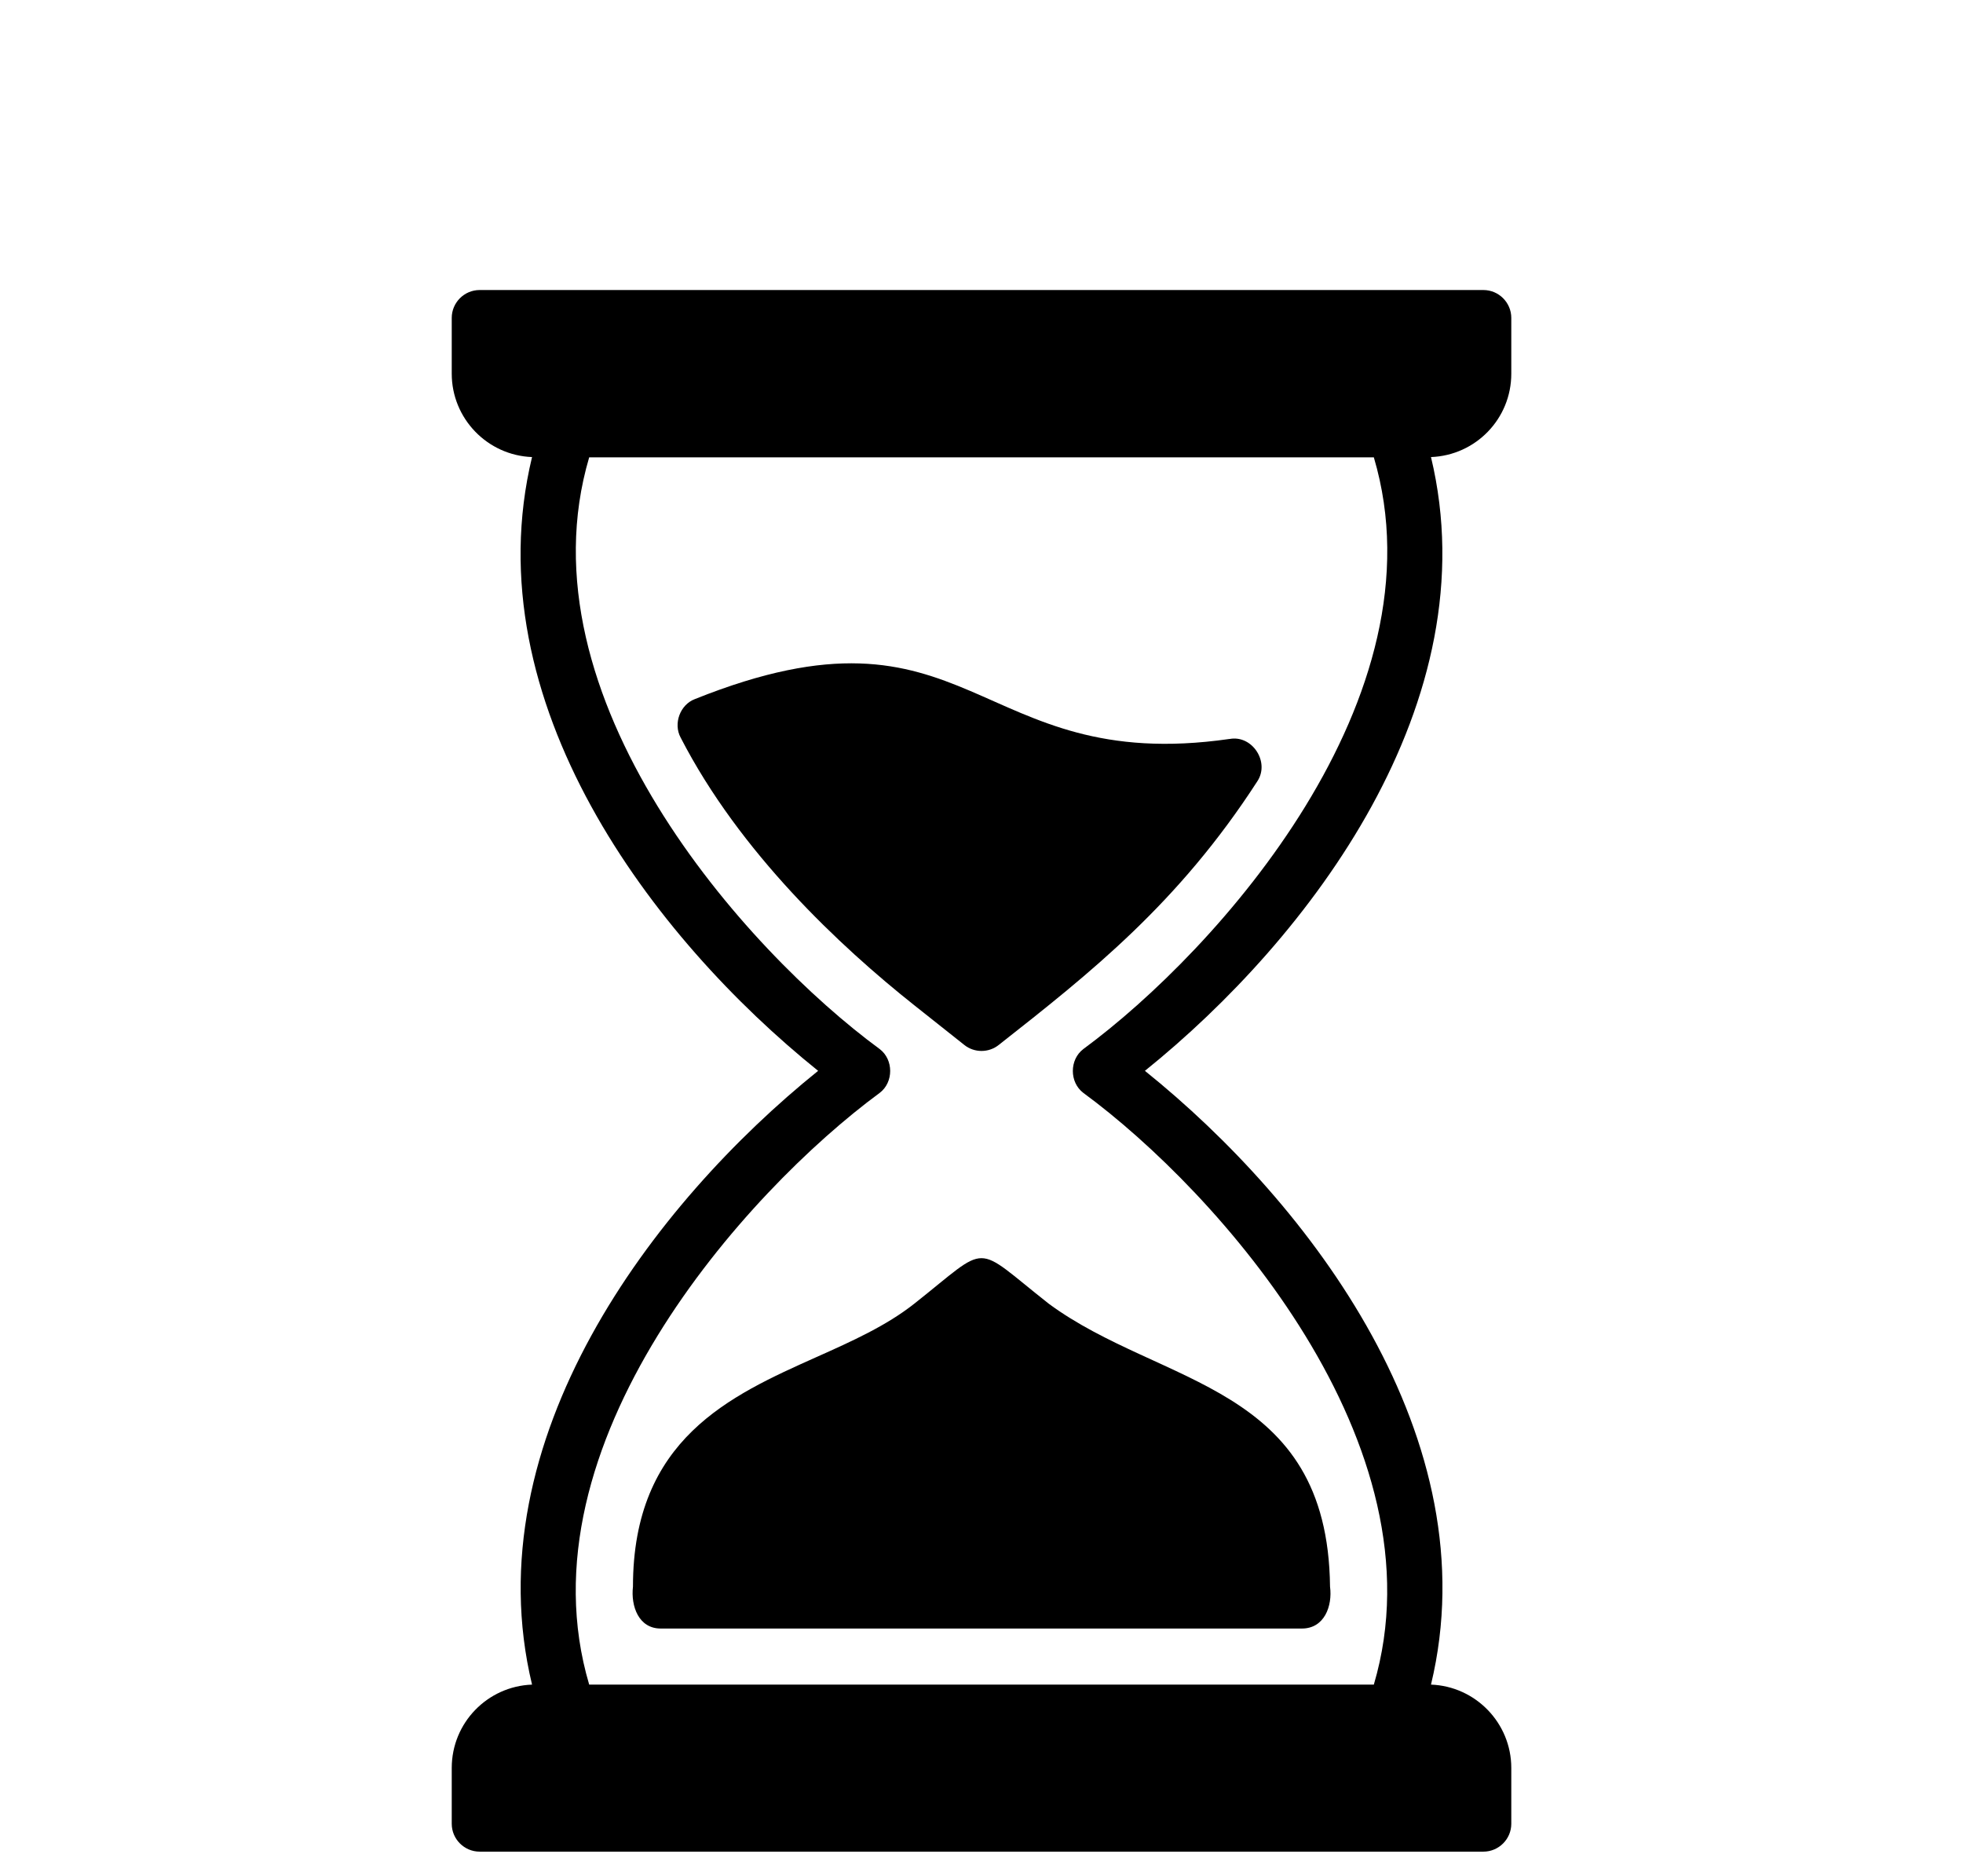
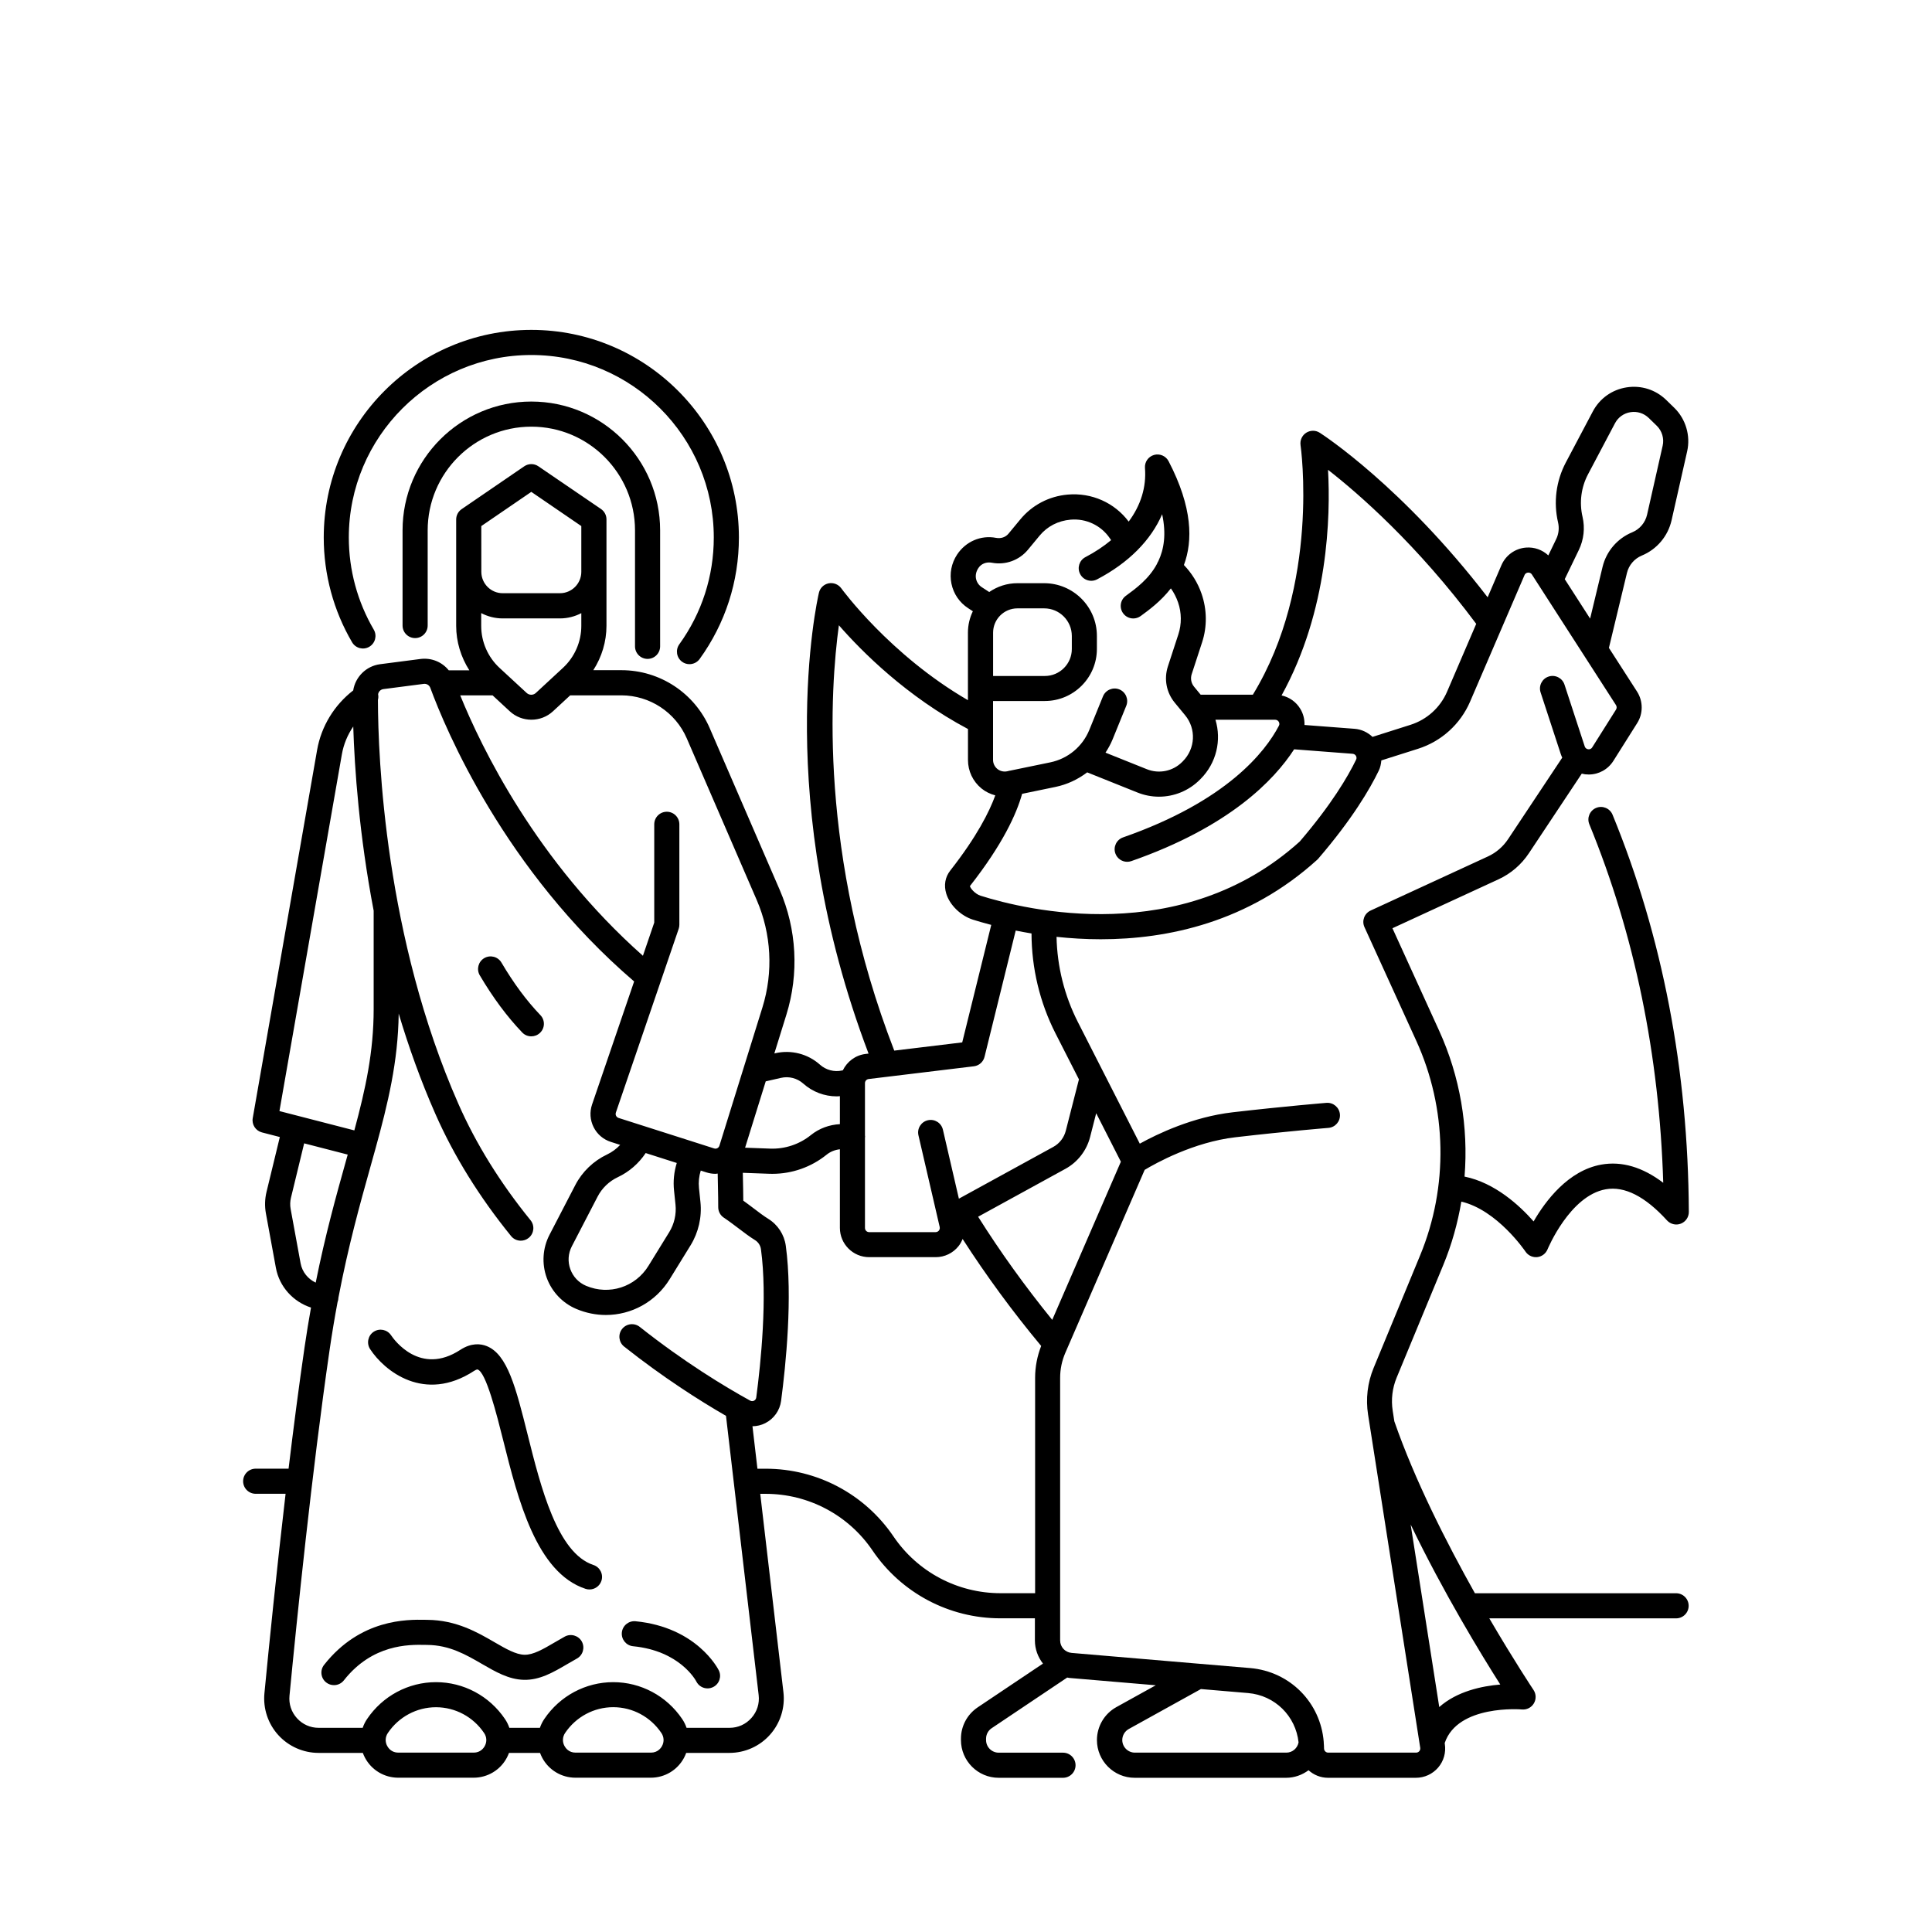
- <svg xmlns="http://www.w3.org/2000/svg" version="1.1" viewBox="-5 -10 110 105.116">
-   <path d="m79.688 10.938v-3.125c0-0.859-0.703-1.562-1.562-1.562h-56.25c-0.859 0-1.562 0.703-1.562 1.562v3.125c0 2.516 2 4.578 4.5 4.672-3.312 13.734 6.797 26.969 16.031 34.391-9.219 7.422-19.328 20.672-16.031 34.391-2.5 0.094-4.5 2.141-4.5 4.672v3.125c0 0.859 0.703 1.562 1.562 1.562h56.25c0.859 0 1.562-0.703 1.562-1.562v-3.125c0-2.516-2-4.578-4.5-4.672 3.312-13.734-6.797-26.969-16.031-34.391 9.219-7.422 19.328-20.672 16.031-34.391 2.5-0.094 4.5-2.141 4.5-4.672zm-23.984 37.844c-0.781 0.594-0.781 1.859 0 2.453 7.516 5.516 20.25 19.734 16.281 33.156h-43.969c-3.984-13.438 8.766-27.625 16.281-33.156 0.781-0.594 0.781-1.859 0-2.453-7.516-5.516-20.25-19.719-16.281-33.156h43.969c3.984 13.422-8.766 27.625-16.281 33.156z" />
-   <path d="m53.766 63.047c-4.312-3.391-3.219-3.406-7.531 0-1.562 1.234-3.469 2.094-5.5 3-4.812 2.156-10.266 4.578-10.266 12.859-0.125 1.078 0.312 2.359 1.578 2.344h35.906c1.266 0 1.719-1.266 1.578-2.344-0.125-11.406-9.453-11.203-15.766-15.859z" />
-   <path d="m63.891 31.406c-14.344 2.062-14.375-8.484-29.953-2.234-0.828 0.312-1.219 1.375-0.797 2.156 3.312 6.438 8.938 11.703 13.094 15l2.797 2.219c0.562 0.453 1.375 0.453 1.938 0 5.109-4.016 10.062-7.922 14.484-14.766 0.719-1.078-0.281-2.609-1.547-2.375z" />
+ <svg xmlns="http://www.w3.org/2000/svg" version="1.1" x="0px" y="0px" viewBox="-200 -400 4400 4400" style="enable-background:new 0 0 4000 4000;" xml:space="preserve">
+   <g>
+     <path d="M1353.5,1107.2c5.1,3.7,10.9,5.4,16.7,5.4c8.9,0,17.6-4.1,23.2-11.8c58.5-80.9,89.4-176.6,89.4-276.7   c0-260.7-212.1-472.8-472.8-472.8S537.3,563.4,537.3,824.1c0,84.1,22.3,166.6,64.6,238.7c8,13.6,25.5,18.2,39.1,10.2   s18.2-25.5,10.2-39.1c-37.1-63.4-56.8-135.9-56.8-209.8c0-229.1,186.4-415.6,415.6-415.6s415.6,186.4,415.6,415.6   c0,88-27.2,172.1-78.5,243.2C1337.9,1080.1,1340.7,1097.9,1353.5,1107.2z" />
+     <path d="M1274.8,1100.6c15.8,0,28.6-12.8,28.6-28.6V807.8c0-161.7-131.6-293.3-293.3-293.3S716.8,646,716.8,807.8v216.8   c0,15.8,12.8,28.6,28.6,28.6s28.6-12.8,28.6-28.6V807.8c0-130.2,105.9-236.1,236.1-236.1s236.1,105.9,236.1,236.1V1072   C1246.2,1087.8,1259,1100.6,1274.8,1100.6z" />
+     <path d="M1030.7,1911.9c-31.6-33-60.6-72.1-88.7-119.7c-8-13.6-25.6-18.1-39.2-10.1c-13.6,8-18.1,25.6-10.1,39.2   c30.4,51.4,62,93.9,96.6,130.1c5.6,5.9,13.1,8.8,20.7,8.8c7.1,0,14.2-2.6,19.8-7.9C1041.3,1941.4,1041.7,1923.3,1030.7,1911.9z" />
+     <path d="M1151.4,3164.1c-82.1-27-119.7-176.8-149.8-297.1c-26.6-106.1-45.8-182.8-93.5-201.5c-13.2-5.2-34.3-7.9-59.8,8.7   c-91.7,59.9-151.1-23.4-157.6-33.1c-8.7-13.1-26.3-16.8-39.5-8.2s-16.9,26.4-8.3,39.6c32.3,49.5,123.4,123.6,236.7,49.7   c5.3-3.4,7.6-3.4,7.6-3.4c19.5,4.6,44.2,103.3,59,162.2c33.6,134,75.4,300.7,187.4,337.5c3,1,6,1.4,8.9,1.4   c12,0,23.2-7.6,27.2-19.7C1174.6,3185.2,1166.4,3169,1151.4,3164.1z" />
+     <path d="M1247.4,3292.3c-15.7-1.5-29.7,10-31.2,25.7s10,29.7,25.7,31.2c106.4,10.4,142.6,77.6,143.9,80.2c5,10,15.1,15.8,25.6,15.8   c4.3,0,8.6-1,12.7-3c14.1-7,19.9-24.2,12.8-38.3C1434.9,3399.9,1386.5,3305.9,1247.4,3292.3z" />
+     <path d="M1086.1,3327.3c-7.8,4.3-15.4,8.8-22.8,13.1c-26.3,15.4-49,28.7-68.9,28.2c-19.8-0.5-42.2-13.5-68.1-28.5   c-38.8-22.5-87.1-50.5-153-51l-5.3-0.1c-40.3-0.7-147.2-2.4-229.9,102.6c-9.8,12.4-7.6,30.4,4.8,40.1c5.2,4.1,11.5,6.1,17.7,6.1   c8.5,0,16.8-3.7,22.5-10.9c65.1-82.8,148.4-81.4,184-80.8l5.8,0.1c50.7,0.4,88.3,22.2,124.7,43.3c31.3,18.1,60.9,35.3,95.3,36.2   c36.2,0.9,66.9-17,99.3-36c7-4.1,14.2-8.3,21.6-12.4c13.8-7.6,18.8-25,11.2-38.9C1117.3,3324.7,1099.9,3319.7,1086.1,3327.3z" />
+     <path d="M3087,2480.9c19.3-46.7,32.8-95.1,41.1-144.3c81.9,19.2,145.3,112.7,146,113.7c5.3,8,14.3,12.8,23.8,12.8   c0.9,0,1.9,0,2.8-0.1c10.5-1,19.7-7.9,23.7-17.7c0.5-1.2,50.8-122.3,132.6-136.8c42.8-7.6,89.7,16.2,139.5,70.9   c8,8.7,20.5,11.7,31.5,7.4s18.3-14.9,18.2-26.8c-1.6-323-60.1-627.4-173.7-904.5c-6-14.6-22.7-21.6-37.3-15.6s-21.6,22.7-15.6,37.3   c103,251.2,159.5,525.6,168.3,816.5c-47.2-35.8-94.4-49.7-141.1-41.4c-75.5,13.5-127.3,83-154.1,129.4c-32-36.3-88-88-157.3-102.1   c9.1-113-10.2-227.9-58-332.6l-106.2-233l241.3-111.3c28.3-13,52.3-33.6,69.5-59.6l120.4-181.2c2.4,0.6,4.9,1.1,7.4,1.5   c2.8,0.3,5.6,0.5,8.4,0.5c22.8,0,43.8-11.5,56.2-31.1l54.2-86c13.8-21.8,13.6-50-0.3-71.7l-64.1-99.6l41.1-170.8   c4.3-17.7,16.9-32.4,33.7-39.4c34.3-14.1,59.7-44.2,67.9-80.4l35.5-157.1c8-35.6-3.2-73.5-29.3-99l0,0l-18.3-17.8   c-24.1-23.5-57-34-90.3-28.8s-61.4,25.3-77.1,55.1L3366,653.4c-22.1,41.9-28.4,90.4-17.6,136.5c2.9,12.6,1.5,26-4.2,37.7l-18,37.3   c-13.6-12.7-32-19.4-51-17.8c-24.6,2-46,17.4-55.8,40.1l-31.4,73.1c-193.6-251.9-374.3-369.6-382.3-374.7c-9.4-6.1-21.5-6-31,0   c-9.4,6.1-14.4,17.1-12.8,28.2c0.5,3.2,44.8,317.1-108.6,568.3h-118.9l-15-18.2c-6.6-8-8.6-18.6-5.4-28.5l23.8-72.9   c11.5-35.3,11.2-74.1-1.4-110.5c-8.5-24.6-22.3-46.7-40.1-65.2c20.4-55,20-130.9-34.9-236.4c-6.3-12.1-20.2-18-33.2-14.3   c-13.1,3.8-21.7,16.2-20.6,29.7c3.5,43.6-9.7,85.3-37.1,122.1c-32-42.8-84.1-66.4-139.1-61.5c-42.5,3.8-80.8,23.9-107.8,56.6   l-26.9,32.5c-6.6,7.9-17,11.6-28.5,9.4c-34.2-6.5-68.6,8.1-88.5,38.1c-13,19.8-17.6,43.4-12.8,66.5c4.8,23,18.3,42.8,38,55.6   l10.7,7c-7.1,14.7-11.2,31.2-11.2,48.6v84v43.1v26.8c-177.9-103.1-287.2-253.1-288.4-254.7c-6.6-9.1-17.8-13.5-28.8-11.4   c-11,2.2-19.7,10.6-22.2,21.6c-4.5,19.4-105.8,473.5,113.1,1049.4l-6.8,0.8c-23.2,2.8-42.2,17.5-51.8,37.3l-1.9,0.4   c-17.8,3.9-36.5-1.1-50.1-13.2c-27.7-24.8-65.8-34.5-102-26.1l-2,0.5l27.4-88.2c29.1-93.6,23.7-194.6-15.2-284.5l-159.3-368   c0,0,0,0,0-0.1c-34.8-80.2-113.7-132.1-201.1-132.1h-64.1c19.3-30,30-65,30-101.2v-123v-4.3v-115c0-9.4-4.7-18.3-12.5-23.6   L1026.2,662c-9.7-6.7-22.5-6.7-32.3,0l-142.5,97.5c-7.8,5.3-12.5,14.2-12.5,23.6v115v4.3v123c0,36.1,10.8,71.2,30,101.2H822   c-15.2-18.9-39.3-29.1-64.6-25.8l-91.8,11.9c-31.7,4.1-56.4,29-61.2,59.7c-43.1,33.3-72.8,81.8-82.2,135.6l-146.6,838.4   c-2.6,14.7,6.6,28.9,21,32.6l40.7,10.5L407,2314.4c-3.9,16.2-4.4,32.7-1.4,49.1l22.7,123.8c7.9,43.3,39.6,77.5,80,90.6   c-5.1,28.5-10,58.3-14.6,89.8c-12.9,88.5-25.2,183.3-36.5,277.1h-74.9c-15.8,0-28.6,12.8-28.6,28.6s12.8,28.6,28.6,28.6h68.1   c-20.8,177.7-37.8,346.3-48.2,454.4c-3.3,34.7,8.2,69.4,31.6,95.1c23.4,25.8,56.9,40.6,91.7,40.6h100.8c1.4,3.8,3,7.4,4.9,11   c14.9,28.1,44,45.5,75.7,45.5h171.7c31.8,0,60.8-17.4,75.7-45.5c1.9-3.6,3.5-7.3,4.9-11h70.7c1.4,3.8,3,7.4,4.9,11   c14.9,28.1,44,45.5,75.7,45.5h171.7c31.8,0,60.8-17.4,75.7-45.5c1.9-3.6,3.5-7.3,4.9-11h98.4c35.3,0,69.1-15.1,92.5-41.5   c23.5-26.4,34.6-61.6,30.5-96.7l-52.8-451.8h12.2c97.7,0,188.8,48.3,243.6,129.2c65.5,96.6,174.3,154.3,291,154.3h78.7v50.3   c0,20,7,38.2,18.4,52.8l-148.7,99.7c-23.8,16-38.1,42.6-38.1,71.3v3.2c0,47.3,38.5,85.9,85.9,85.9h146.5   c15.8,0,28.6-12.8,28.6-28.6s-12.8-28.6-28.6-28.6h-146.5c-15.8,0-28.7-12.9-28.7-28.7v-3.2c0-9.6,4.8-18.5,12.7-23.8l172.1-115.4   c1.6,0.2,3.1,0.7,4.8,0.9l196.9,16.7l-89.7,49.7c-27.3,15.1-44.3,43.9-44.3,75.1c0,47.3,38.5,85.9,85.9,85.9h345   c19,0,36.6-6.5,51-17.2c11.8,10.6,27.3,17.2,44.3,17.2h200.2c19.5,0,38-8.5,50.7-23.3s18.2-34.4,15.2-53.7l-0.3-2.1   c29.6-88.3,174.4-76.7,175.9-76.5c11,1,21.6-4.4,27.2-13.9c5.6-9.5,5.3-21.3-0.8-30.5c-1-1.5-44.3-66.5-100.7-163.1h425.4   c15.8,0,28.6-12.8,28.6-28.6s-12.8-28.6-28.6-28.6H3159c-64.1-114.2-137-257.4-183.5-391.6l-3.7-23.9c-4-25.5-0.9-51.7,9-75.6   L3087,2480.9z M3395.7,852.5c11.3-23.4,14.3-50.2,8.4-75.5c-7.6-32.7-3.2-67.1,12.5-96.8L3478,564c7.2-13.7,20.1-22.9,35.4-25.3   c15.2-2.4,30.4,2.4,41.5,13.2l18.3,17.8c12,11.7,17.1,29.1,13.4,45.4l-35.5,157.1c-4.1,18.1-16.8,33.1-33.9,40.1   c-33.8,13.9-59,43.4-67.5,78.9l-28.3,117.6l-44.2-68.7l-13.6-21.1L3395.7,852.5z M2824.5,670c69.6,54.2,202.6,169.8,337.5,350.8   l-66.4,154.5c-15.5,36.1-45.8,63.5-83.2,75.4l-86.6,27.5c-11-10.4-25.2-17.2-40.7-18.4l-114.2-8.7c0.4-12.6-2.6-25.3-9.5-36.7   c-9.6-16-25-26.7-42.7-30.6C2825.5,990.1,2830.3,775.1,2824.5,670z M2033.1,1639.9c-13-4.1-23.9-17.9-24.1-22   c74.9-95.4,106.2-164.7,118.8-210l75.8-15.7c26.8-5.5,51.3-17.2,72.4-33.2l114.5,45.9c15.9,6.4,32.5,9.5,49,9.5   c34.3,0,68-13.5,93.2-38.8l1.5-1.5c36.4-36.5,48-88.5,33.9-134.9h101.1h0.1h0.1h34.6c4.8,0,7.3,2.9,8.3,4.7c1.2,2,2.3,5.3,0.3,9   c-31.2,59.6-118.9,171.8-354.9,254.2c-14.9,5.2-22.8,21.5-17.6,36.4c4.1,11.8,15.2,19.2,27,19.2c3.1,0,6.3-0.5,9.4-1.6   c223.4-78,325.4-184.4,370.8-254.6l133.2,10.2c4.4,0.3,6.7,3.2,7.6,4.8c0.9,1.6,2.2,4.8,0.3,8.6c-18.6,38.5-55.9,101.9-128.3,186.4   C2491.4,1759.2,2135.8,1672.4,2033.1,1639.9z M2028.2,893.7c6.4-9.7,18-14.6,30.9-12.1c30.6,5.8,61.9-5.5,81.8-29.4l26.9-32.5   c17.3-20.8,41.7-33.7,70.4-36.2c34.9-3.1,69,12.8,88.9,41.7l3.4,4.9c-17,14.2-36.5,27.2-58.5,38.7c-14,7.3-19.4,24.6-12,38.6   c7.3,14,24.6,19.4,38.6,12c72-37.7,122.7-89.2,148.1-148.3c9.8,45.4,4.1,79.9-8.7,107c-1.3,2-2.4,4.2-3.2,6.4   c-18.2,34-47.8,55.7-70.7,72.4c-12.8,9.3-15.5,27.2-6.2,39.9c5.6,7.7,14.3,11.7,23.1,11.7c5.8,0,11.7-1.8,16.8-5.5   c18.6-13.6,45.9-33.5,68.8-63c6.8,9.5,12.3,20.2,16.4,32c8.1,23.4,8.3,49.3,0.6,72.8l-23.8,72.9c-9.3,28.6-3.5,59.4,15.6,82.6   l23.6,28.6c25.7,31.1,23.4,76.2-5.2,104.9l-1.5,1.5c-21.1,21.2-52.7,27.7-80.5,16.5l-94.1-37.7c6.2-9.5,11.8-19.5,16.2-30.3   l31.1-76.4c5.9-14.6-1.1-31.3-15.7-37.3c-14.6-5.9-31.3,1.1-37.3,15.7l-31.1,76.4c-15.5,38-48.7,65.7-88.9,74l-91.1,18.8   c-1.6,0.2-3.2,0.5-4.7,1l-2.7,0.6c-7.8,1.6-15.9-0.4-22.1-5.4c-6.2-5.1-9.8-12.6-9.8-20.6v-134.1h117.9   c65.4,0,118.6-53.2,118.6-118.6v-29.7c0-66.2-53.9-120-120.1-120h-61c-23.8,0-45.8,7.5-64.1,20.1l-16.9-11   c-6.8-4.4-11.5-11.3-13.2-19.3C2021.3,910,2022.9,901.7,2028.2,893.7z M2061.7,1124.9v-84c0-30.6,24.9-55.4,55.4-55.4h61   c34.7,0,62.9,28.2,62.9,62.9v29.7c0,33.8-27.5,61.4-61.4,61.4h-117.9V1124.9z M1710.5,1024c52.7,60.4,154.6,162.3,294,236.3v70.5   c0,25.3,11.2,48.9,30.8,64.9c9.3,7.6,20.1,12.7,31.4,15.7c-13.4,37.1-41.9,93.9-102.6,171.3c-11.7,14.9-14.9,33.6-9,52.7   c8,26,33.1,50.3,60.8,59.1c11.1,3.5,25.2,7.6,41.6,11.9l-66.1,267.6l-154.8,18.7C1664,1547,1690.9,1167,1710.5,1024z    M1778.3,2057.4l239.6-29c11.8-1.4,21.5-10,24.3-21.5l71-287.6c11.4,2.3,23.5,4.5,36,6.6c0.2,79,18.8,157.2,54.7,227.7l53.3,104.6   l-30,117.3c-4,15.4-14.2,28.7-28.2,36.4l-215.2,118l-36.4-157.2c-3.6-15.4-18.9-25-34.3-21.4s-25,18.9-21.4,34.3l48.4,208.8   c0.9,3.9-0.8,6.7-1.8,8.1c-1.1,1.3-3.5,3.6-7.5,3.6h-151.4c-5.3,0-9.5-4.3-9.5-9.5V2191c0.1-0.9,0.3-1.8,0.3-2.7s-0.2-1.7-0.3-2.6   v-118.9C1769.9,2062,1773.5,2058,1778.3,2057.4z M2196.4,2605.9c-61.6-75.9-118.2-154.5-168.8-234.9l198.9-109.1   c27.8-15.2,48.2-41.6,56.1-72.3l13.9-54.3l56.2,110.4L2196.4,2605.9z M1578.5,2054.8c18.1-4.2,37.1,0.7,50.9,13   c21.1,18.9,48.4,29.1,76.3,29.1c2.3,0,4.7-0.2,7.1-0.4v63.7c-24,1.2-47.2,9.7-66,24.8c-26.1,21.1-59.1,32.1-92.6,30.9l-57.3-2.1   l47-151.1L1578.5,2054.8z M1364,1281.4C1364,1281.5,1364,1281.5,1364,1281.4l159.3,368.1c33.5,77.4,38.1,164.3,13.1,244.8l-98,315   c-1,3.3-3.4,4.9-4.7,5.6c-1.3,0.7-4,1.7-7.3,0.6l-40.3-12.9l0,0l0,0l-177.4-56.6c-3.3-1.1-4.9-3.5-5.6-4.8s-1.6-4.1-0.5-7.4   l143.1-418.6c1-3,1.5-6.1,1.5-9.3v-228.6c0-15.8-12.8-28.6-28.6-28.6s-28.6,12.8-28.6,28.6v223.8l-25.8,75.6   c-242.8-215.1-368.4-475.6-416.1-593.1h73.7l39.2,36.3c13.8,12.8,31.5,19.2,49.2,19.2s35.4-6.4,49.2-19.2l39.2-36.3h116.8   C1279.9,1183.8,1338.3,1222.1,1364,1281.4z M1335.1,2311.6l3.3,31.8c2.3,21.7-2.8,44-14.2,62.6l-47.4,76.9   c-29.8,48.4-89.5,67.6-141.9,45.5c-16.9-7.1-29.7-20.6-36-37.9c-6.3-17.3-5-35.8,3.4-52.1l58.7-113.2c10-19.3,26.3-35,45.9-44.2   c26-12.2,47.9-31.4,63.6-55l70.8,22.6C1335,2269,1332.8,2290.2,1335.1,2311.6z M896.1,996.4c14.6,7.6,31.2,12,48.7,12h130.4   c17.6,0,34.1-4.4,48.7-12v29.1c0,36.1-15.2,70.9-41.7,95.4l-61.9,57.3c-5.8,5.4-14.9,5.4-20.8,0l-61.9-57.2   c-26.5-24.5-41.7-59.3-41.7-95.4v-29.2H896.1z M896.1,798.1l113.9-77.9l113.9,77.9V898v4.3c0,26.9-21.9,48.7-48.7,48.7H944.9   c-26.9,0-48.7-21.9-48.7-48.7V898L896.1,798.1L896.1,798.1z M578.6,1317.9c4-22.9,13-44.4,25.9-63.3c3,95.1,13.4,246.3,46.5,419.5   v223.6c0,98-18.4,181.8-44,276.7l-170.6-44L578.6,1317.9z M484.6,2477.1l-22.7-123.8c-1.5-8.4-1.3-16.9,0.7-25.3l30.1-124.1   l99.2,25.6c-1.2,4.4-2.4,8.5-3.6,12.9c-22.6,80.7-47.3,169.2-69.3,278.7C501.6,2513,488.2,2496.9,484.6,2477.1z M904.1,3576.3   c-2.4,4.6-9.8,15.2-25.3,15.2H707.1c-15.5,0-22.8-10.6-25.3-15.2c-5.1-9.5-4.5-20.6,1.5-29.5c24.7-36.7,65.7-58.7,109.6-58.7   s84.8,21.9,109.6,58.7C908.6,3555.7,909.2,3566.8,904.1,3576.3z M1307.8,3576.3c-2.4,4.6-9.8,15.2-25.3,15.2h-171.7   c-15.5,0-22.8-10.6-25.3-15.2c-5.1-9.5-4.5-20.6,1.5-29.6c24.7-36.7,65.7-58.7,109.6-58.7s84.8,21.9,109.6,58.7   C1312.3,3555.7,1312.9,3566.8,1307.8,3576.3z M1511.3,3512.6c-12.8,14.4-30.5,22.4-49.8,22.4h-97.9c-2.4-7-5.7-13.8-10-20.1   c-35.4-52.5-94.1-83.9-157-83.9s-121.6,31.4-157,83.9c-4.3,6.3-7.6,13.1-10,20.1H960c-2.4-7-5.7-13.8-10-20.1   c-35.4-52.5-94.1-83.9-157-83.9s-121.6,31.4-157,83.9c-4.3,6.3-7.6,13.1-10,20.1H525.7c-19.1,0-36.6-7.8-49.4-21.9   c-12.8-14.1-18.8-32.3-17-51.2c16.9-175.8,51.2-511.6,91.1-785.9c5.7-39.3,11.9-76,18.4-110.7c1.1-2.9,1.8-5.9,1.9-9.2   c0-0.2,0-0.4,0-0.6c22.7-118.6,48.9-212.5,72.8-297.8c3.9-14.1,7.8-27.9,11.6-41.6l0,0l0,0c28.6-103.7,51.5-198.4,52.9-307.7   c22.7,75.8,50.1,152.7,83.6,228.6c42.1,95.6,100.1,189.1,172.3,278c5.6,7,13.9,10.6,22.2,10.6c6.3,0,12.7-2.1,18-6.4   c12.3-10,14.1-28,4.2-40.2c-69-84.9-124.3-174-164.3-264.9C676.9,1735,661,1326.4,660.7,1194c1.1-4.2,1.3-8.6,0.4-12.9   c1-6,5.7-10.9,12-11.7l91.8-11.9c6.6-0.9,12.8,2.8,15.1,9c34.5,93.8,168.7,415.4,464.2,668.7l-95.8,280.2   c-5.8,17.1-4.6,35.4,3.5,51.6c8.1,16.2,22.1,28.1,39.3,33.6l21.2,6.8c-8.5,9-18.5,16.5-29.9,21.9c-30.9,14.6-56.6,39.3-72.3,69.6   l-58.7,113.2c-15.7,30.2-18,65.9-6.4,97.9s36.2,57.9,67.6,71.1c21.9,9.2,44.7,13.7,67.1,13.7c57.9,0,113.4-29.5,145.6-81.9   l47.4-76.9c18-29.3,26-64.3,22.4-98.5l-3.3-31.8c-1.4-13.5,0-26.8,4-39.8l13.1,4.2c6.7,2.1,13.5,3.2,20.4,3.2   c1.7,0,3.4-0.5,5.1-0.6c1.2,45.3,1.2,76.3,1.2,76.6c0,9.6,4.7,18.5,12.7,23.8c11.7,7.8,22.7,16.2,33.3,24.2   c13,9.9,25.3,19.2,37.7,26.9c7.5,4.6,12.4,12.2,13.6,20.7c15,109.8-0.2,258.9-10.7,337.9c-0.6,4.3-3.4,6.3-5.1,7.2   c-1.7,0.8-5,1.9-8.8-0.2c-59-32.5-150.5-88-251.4-167.9c-12.4-9.8-30.4-7.7-40.2,4.7c-9.8,12.4-7.7,30.4,4.7,40.2   c89.6,70.9,171.9,123.1,231.9,157.7l74.4,636C1530,3479.7,1524.2,3498.1,1511.3,3512.6z M2078.5,3228.4   c-97.7,0-188.8-48.3-243.6-129.2c-65.5-96.6-174.2-154.3-291-154.3H1525l-11.3-96.7c10-0.1,20-2.4,29.2-7.1   c19.6-9.9,33.1-28.9,36-50.7c10.8-81.9,26.6-236.7,10.7-353.2c-3.5-25.5-18.1-47.9-40.1-61.5c-10.1-6.3-21.4-14.8-33.3-23.9   c-7.6-5.7-15.3-11.6-23.4-17.4c-0.1-13.6-0.4-35.8-1.1-63.4l60.4,2.2c2.4,0.1,4.7,0.1,7.1,0.1c44.9,0,88.5-15.4,123.5-43.7   c8.6-6.9,19.1-11,30.1-12.2v179c0,36.8,29.9,66.7,66.7,66.7h151.4c20.5,0,39.5-9.2,52.2-25.2c4-5,6.8-10.5,9.2-16.2   c53.8,83.5,113.6,165.2,178.9,243.6c-9,23.2-13.8,47.5-13.8,72.5v490.6L2078.5,3228.4L2078.5,3228.4z M2729.6,3591.5h-345   c-15.8,0-28.7-12.9-28.7-28.7c0-10.4,5.7-20,14.8-25.1l164.3-91l107.3,9.1c61.4,5.2,108.7,52.5,115.1,112.4   C2754.8,3581.6,2743.3,3591.5,2729.6,3591.5z M3216.8,3436.4c-41.7,3.4-98.4,15.3-139,51.3l-65.1-415.6   C3087.9,3228.1,3173.3,3367.9,3216.8,3436.4z M2928.3,2715.5c-13.9,33.6-18.2,70.3-12.6,106.2l117.2,748.8c0,0,0,0,0,0.1l1.6,9.9   c0.6,3.8-1.1,6.4-2.2,7.7s-3.4,3.3-7.2,3.3h-200.2c-5.3,0-9.5-4.3-9.5-9.5c0-4.1-0.3-8.2-0.6-12.2c0-1,0-1.9-0.1-2.9   c-7.1-89.2-76.7-160.2-167.5-168l-115.9-9.8h-0.1l-290.6-24.7c-14.9-1.3-26.2-13.5-26.2-28.5v-598c0-19.7,4-38.8,11.8-56.9   l180.7-416.7c24.6-14.8,110.9-63.2,206.9-74.3c119.7-13.9,210.7-21.2,211.6-21.3c15.7-1.3,27.5-15,26.2-30.8   c-1.3-15.7-15.1-27.5-30.8-26.2c-0.9,0.1-92.9,7.5-213.7,21.5c-90.6,10.5-171,49.1-211.3,71.4l-141-276.9   c-30.7-60.2-47.2-126.7-48.6-194.1c31.4,3.3,65.1,5.5,100.4,5.5c153,0,336.3-38.7,493.3-181.1c0.9-0.8,1.7-1.7,2.5-2.6   c77.2-89.8,117.4-158.4,137.6-200.2c3.6-7.4,5.2-15.4,5.9-23.4l83.6-26.5c53.2-16.9,96.4-56,118.5-107.3l124-288.2   c2-4.6,5.8-5.6,8-5.7c2.1-0.2,6.1,0.1,8.8,4.3l65.6,101.9l55.2,85.7l0,0l70.7,109.8c2,3.1,2,7.1,0.1,10.2l-54.2,86   c-2.8,4.5-7,4.7-9.2,4.4c-2.2-0.3-6.2-1.5-7.9-6.5l-46.1-140.8c-4.9-15-21.1-23.2-36.1-18.3c-15,4.9-23.2,21.1-18.3,36.1   l46.1,140.8c0.9,2.7,2,5.3,3.2,7.8l-123.4,185.7c-11.4,17.1-27.2,30.7-45.8,39.3l-267.2,123.2c-14.3,6.6-20.6,23.5-14,37.8   l118,258.9c70.2,154,73.4,332.1,8.8,488.5L2928.3,2715.5z" />
+   </g>
</svg>
